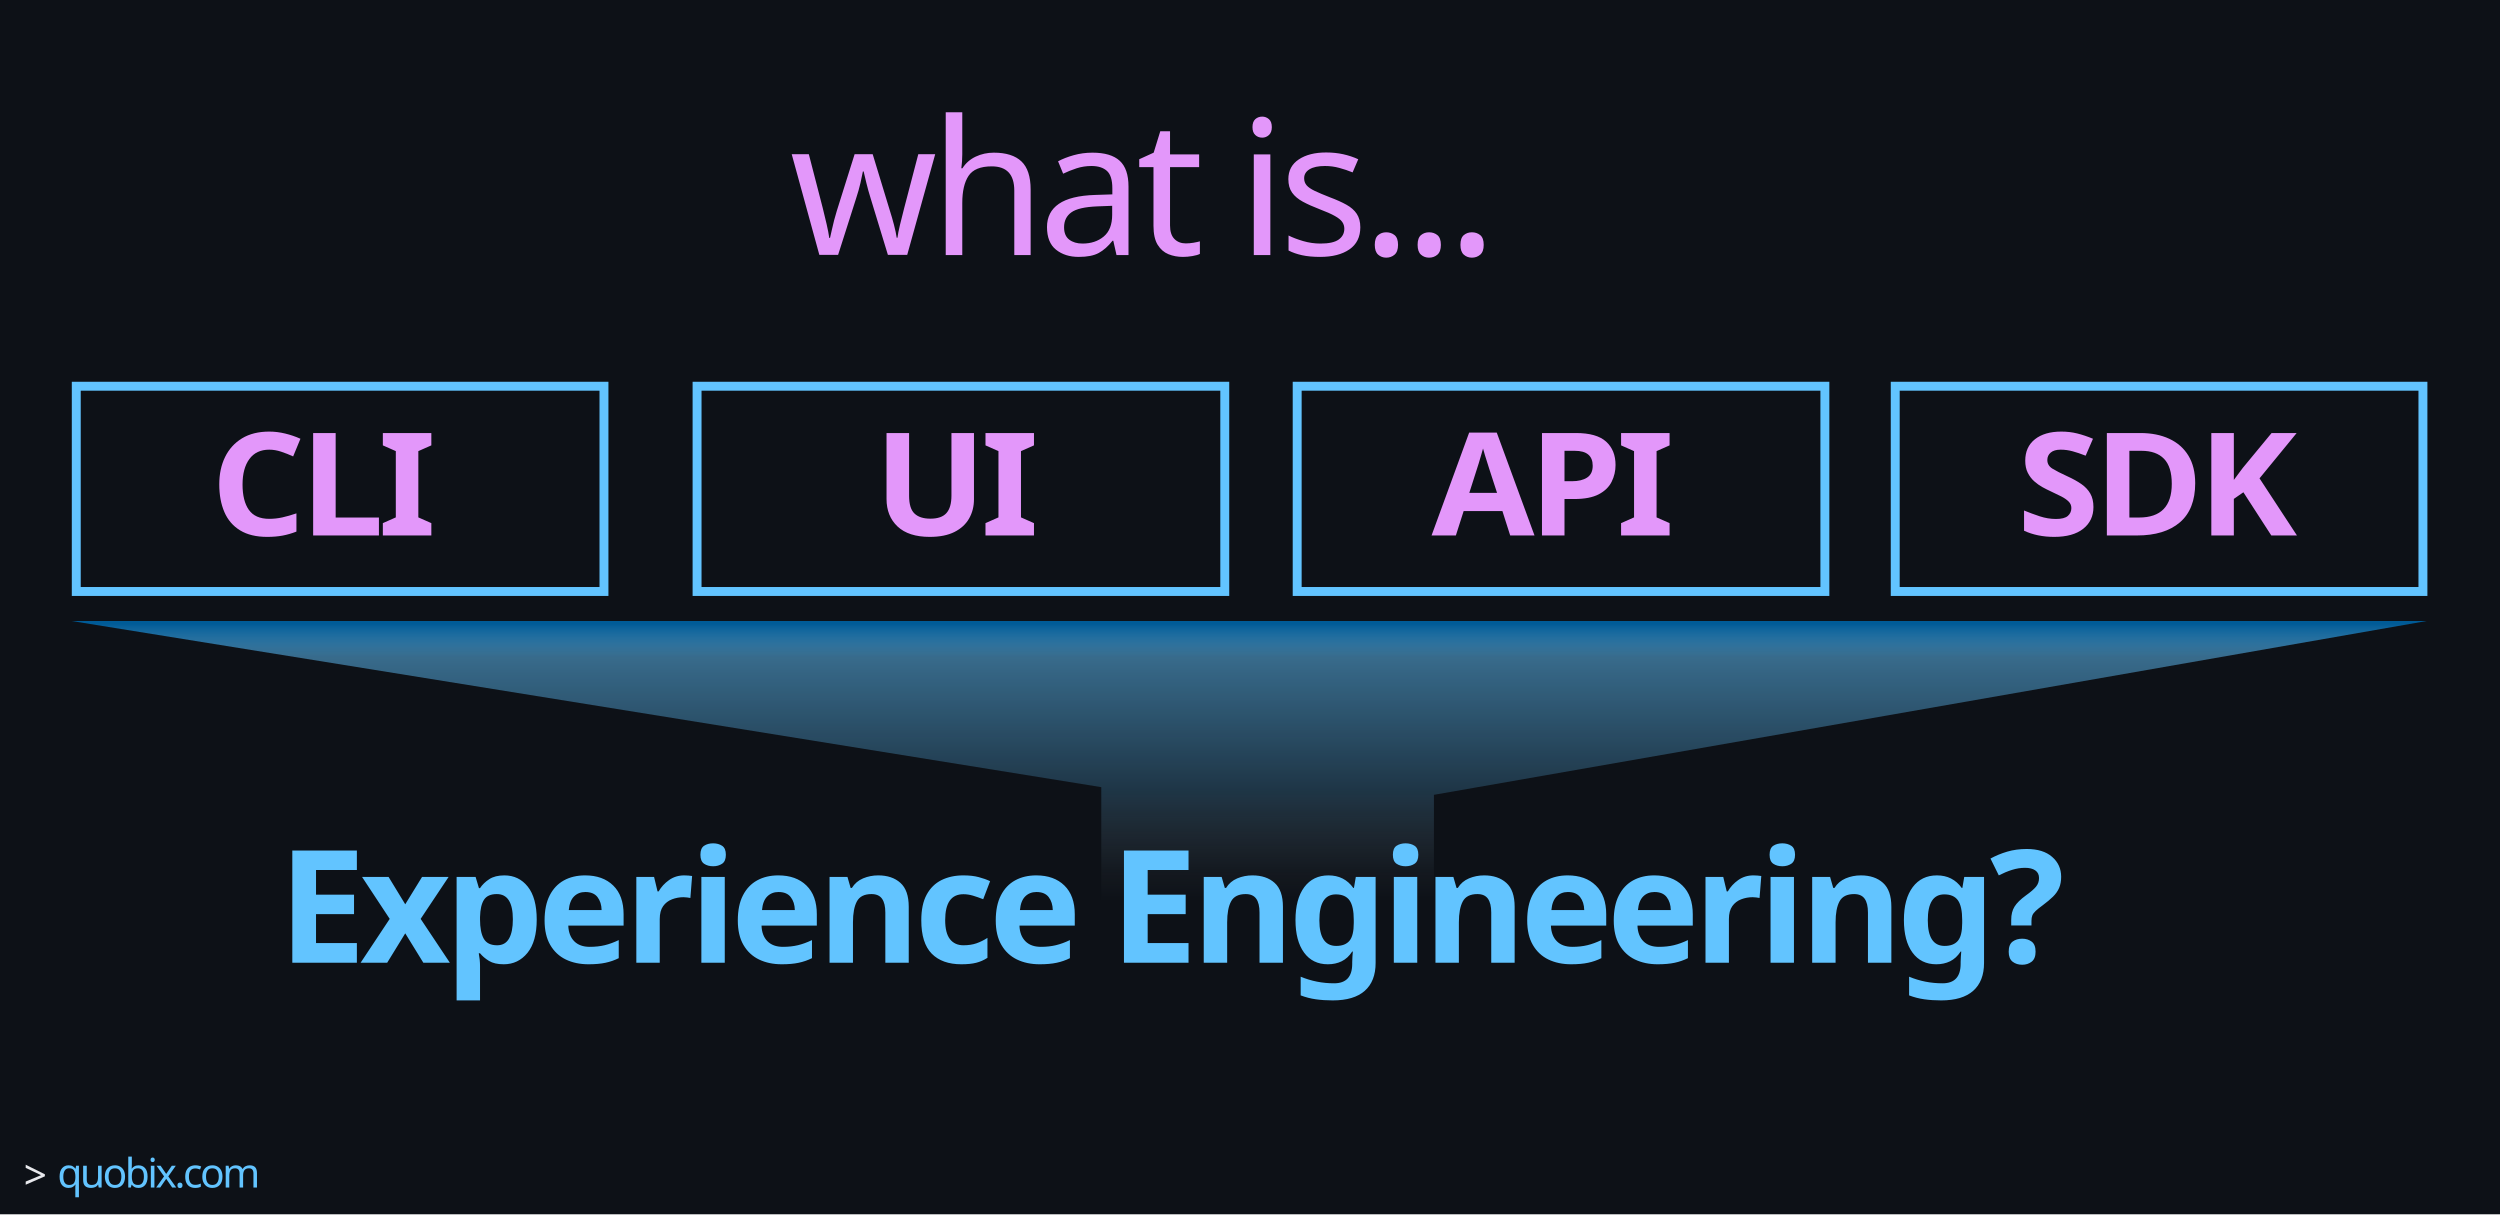
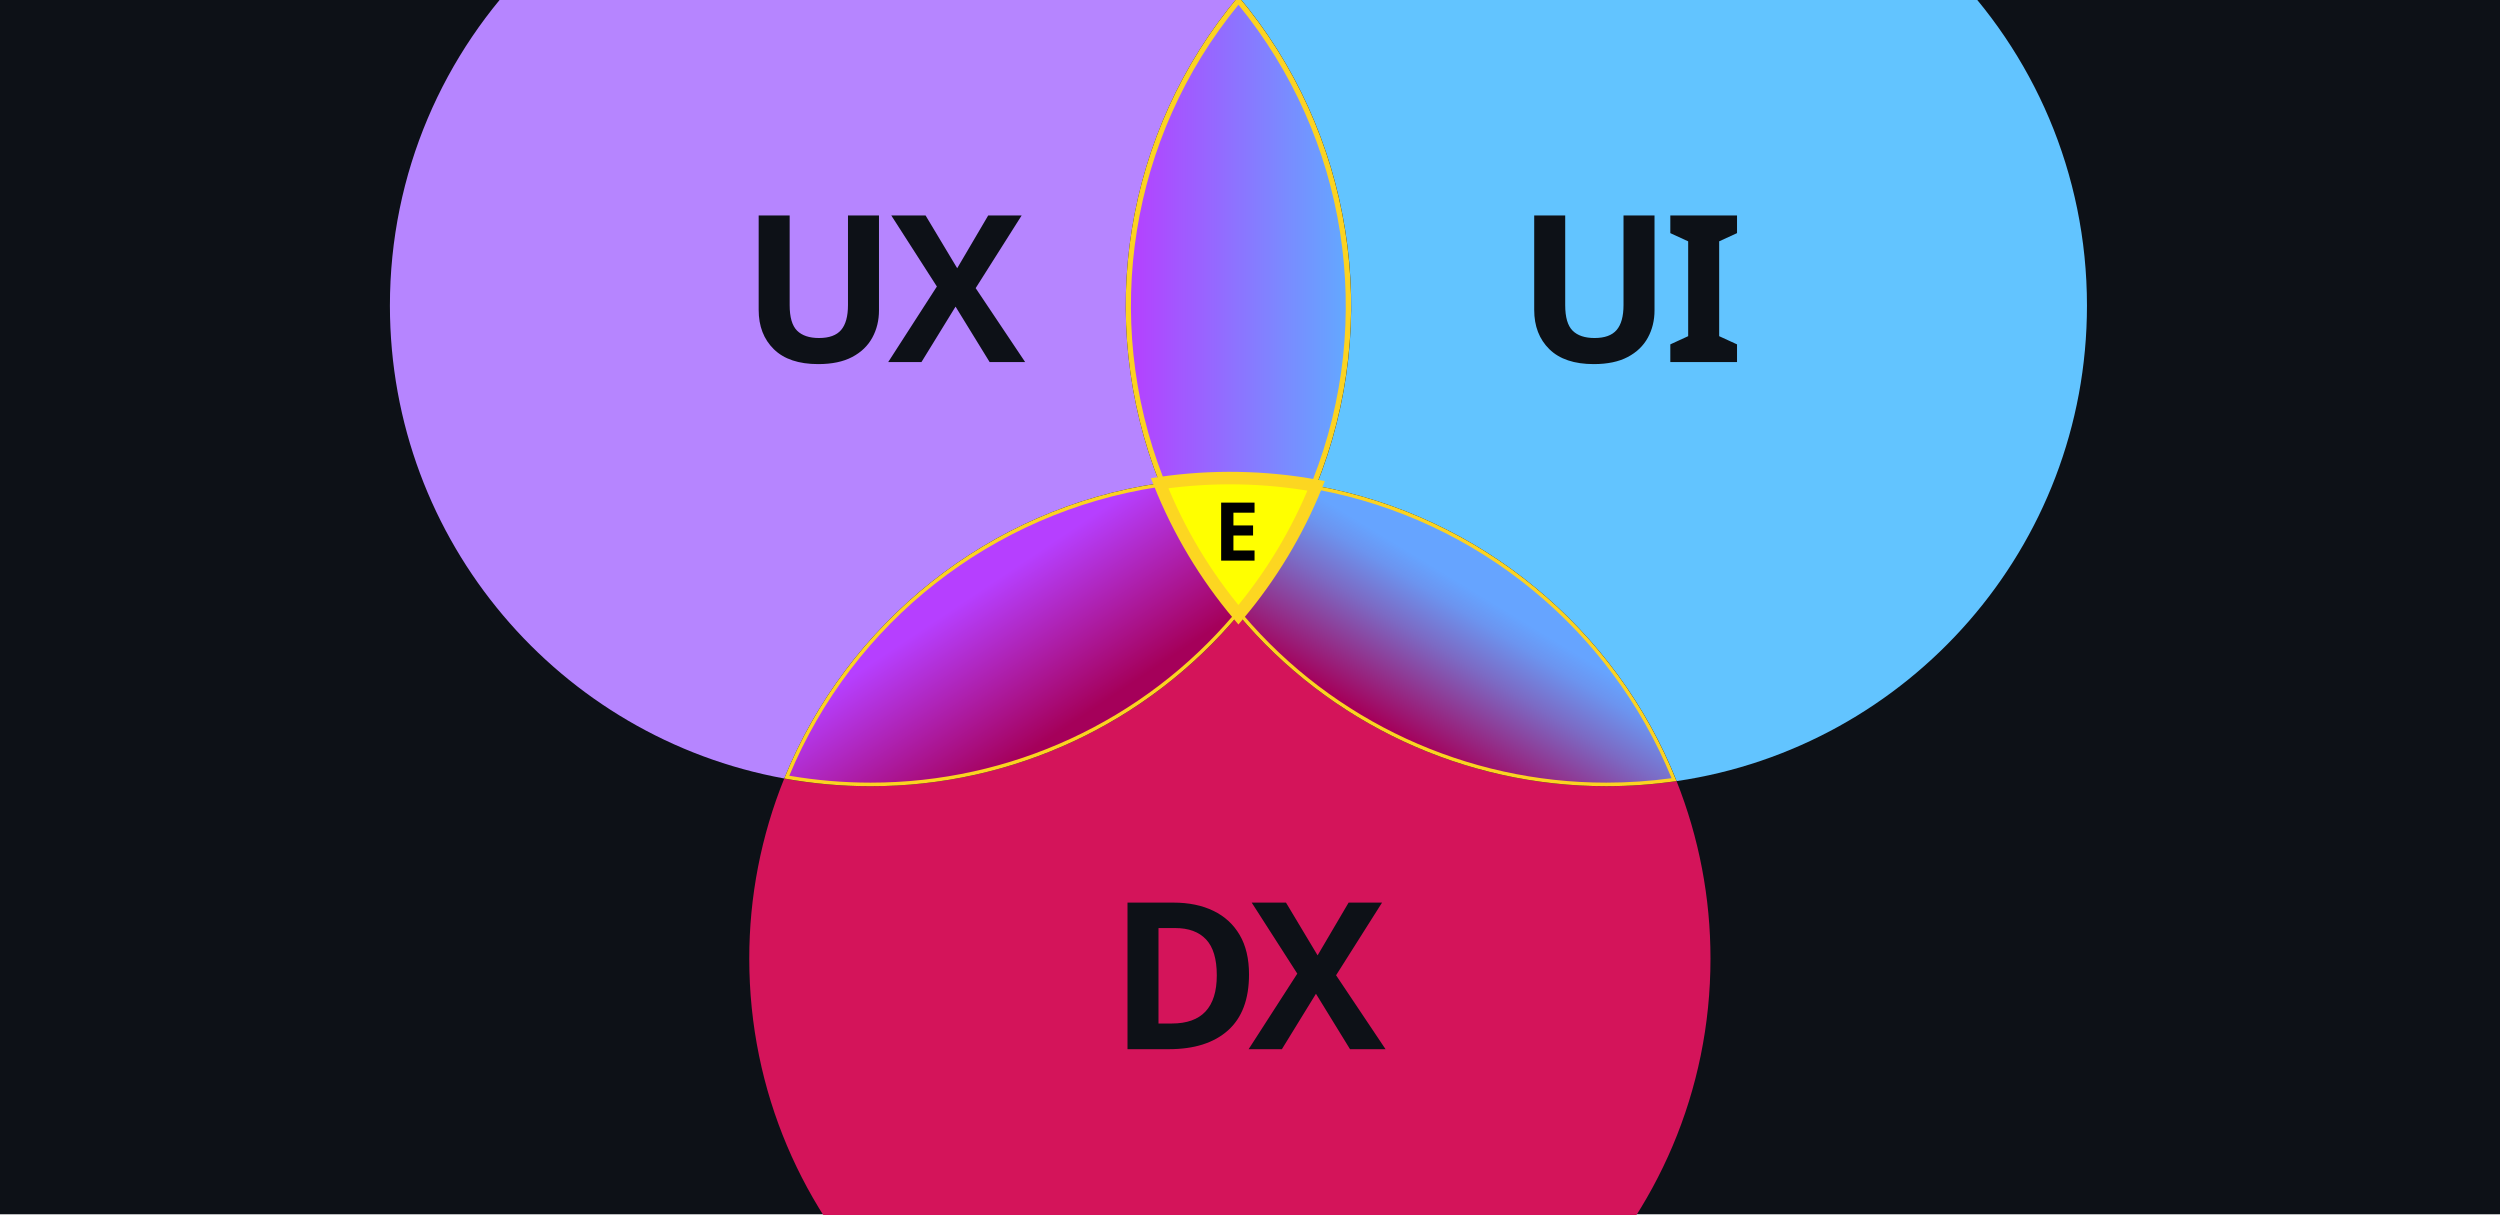
<svg xmlns="http://www.w3.org/2000/svg" viewBox="0 0 1400 680">
  <defs>
-     <style>.cls-1{fill:#0d1117;}.cls-2,.cls-3{font-size:22.78px;font-family:Menlo-Regular, Menlo;letter-spacing:-0.06em;}.cls-2,.cls-8{fill:#62c4ff;}.cls-3{fill:#e8e9ed;}.cls-4{fill:none;stroke:#62c4ff;stroke-miterlimit:10;stroke-width:5px;}.cls-5,.cls-6{font-size:80.35px;}.cls-5,.cls-6,.cls-9{fill:#e397fa;}.cls-5,.cls-6,.cls-8{font-family:Menlo-Bold, Menlo;font-weight:700;}.cls-5{letter-spacing:-0.04em;}.cls-6{letter-spacing:-0.04em;}.cls-7{fill:url(#linear-gradient);}.cls-8{font-size:87.97px;letter-spacing:-0.04em;}.cls-9{font-size:105.19px;font-family:Krungthep;letter-spacing:-0.04em;}</style>
-     <linearGradient id="linear-gradient" x1="699.5" y1="504.88" x2="699.5" y2="347.75" gradientUnits="userSpaceOnUse">
-       <stop offset="0" stop-color="#cce0f4" stop-opacity="0" />
-       <stop offset="0.11" stop-color="#b8dbf6" stop-opacity="0.04" />
-       <stop offset="0.29" stop-color="#84cdfb" stop-opacity="0.14" />
-       <stop offset="0.39" stop-color="#62c4ff" stop-opacity="0.2" />
-       <stop offset="0.87" stop-color="#62c4ff" stop-opacity="0.5" />
-       <stop offset="0.99" stop-color="#005b97" />
+     <style>.cls-1,.cls-11{fill:#0d1117;}.cls-2{fill:#b685ff;}.cls-3{fill:#62c4ff;}.cls-4{fill:url(#linear-gradient);}.cls-5{fill:#fcd321;}.cls-6{fill:#d4145a;}.cls-7{fill:url(#linear-gradient-2);}.cls-8{fill:url(#linear-gradient-3);}.cls-9{fill:#ff0;stroke:#fcd621;stroke-miterlimit:10;stroke-width:7px;}.cls-10{font-size:45.5px;letter-spacing:-0.04em;}.cls-10,.cls-11{font-family:Menlo-Bold, Menlo;font-weight:700;}.cls-11{font-size:114.96px;letter-spacing:-0.04em;}</style>
+     <linearGradient id="linear-gradient" x1="631.92" y1="135.35" x2="755.13" y2="135.35" gradientUnits="userSpaceOnUse">
+       <stop offset="0" stop-color="#b63fff" />
+       <stop offset="1" stop-color="#62a9ff" />
+     </linearGradient>
+     <linearGradient id="linear-gradient-2" x1="513.83" y1="307.28" x2="585.7" y2="414.88" gradientUnits="userSpaceOnUse">
+       <stop offset="0.3" stop-color="#b63fff" />
+       <stop offset="1" stop-color="#a5005a" />
+     </linearGradient>
+     <linearGradient id="linear-gradient-3" x1="858.39" y1="320.73" x2="773.94" y2="459.35" gradientUnits="userSpaceOnUse">
+       <stop offset="0.16" stop-color="#66a4ff" />
+       <stop offset="0.24" stop-color="#6c94ef" />
+       <stop offset="0.39" stop-color="#7c6ac4" />
+       <stop offset="0.6" stop-color="#962681" />
+       <stop offset="0.72" stop-color="#a5005a" />
    </linearGradient>
  </defs>
  <g id="Layer_3" data-name="Layer 3">
    <rect class="cls-1" width="1400" height="680" />
  </g>
-   <g id="Layer_6" data-name="Layer 6">
-     <text class="cls-2" transform="translate(32.12 665.01)">quobix.com</text>
-     <text class="cls-3" transform="translate(13.25 666.09)">&gt;</text>
-   </g>
-   <g id="Layer_7" data-name="Layer 7">
-     <rect class="cls-4" x="42.71" y="216.29" width="295.51" height="114.94" />
-     <rect class="cls-4" x="390.36" y="216.29" width="295.51" height="114.94" />
-     <rect class="cls-4" x="726.42" y="216.29" width="295.51" height="114.94" />
-     <rect class="cls-4" x="1061.33" y="216.29" width="295.51" height="114.94" />
-     <text class="cls-5" transform="translate(117.95 299.86) scale(1.04 1)">CLI</text>
-     <text class="cls-6" transform="translate(1129.62 299.86) scale(1.04 1)">SDK</text>
-     <text class="cls-5" transform="translate(489.36 299.86) scale(1.04 1)">UI</text>
-     <text class="cls-6" transform="translate(801.67 299.86) scale(1.04 1)">API</text>
-     <polygon class="cls-7" points="40 347.75 616.72 440.81 616.72 504.65 803 504.88 803 445.1 1359 347.75 40 347.75" />
-     <text class="cls-8" transform="translate(155.77 539.12)">Experience Engineering?</text>
-     <text class="cls-9" transform="translate(442.2 142.82)">what is...</text>
+   <g id="Layer_9" data-name="Layer 9">
+     <path class="cls-2" d="M649.4,270.59A269.43,269.43,0,0,1,693.52-2a268.56,268.56,0,0,0-206-96C338.85-98,218.35,22.5,218.35,171.14c0,132.15,95.24,242,220.82,264.81C474.37,349,553.7,284.6,649.4,270.59Z" />
+     <path class="cls-3" d="M1168.7,171.14C1168.7,22.5,1048.2-98,899.56-98a268.57,268.57,0,0,0-206,96,269.34,269.34,0,0,1,43.53,274.06c92.2,16.72,168,80.39,201.84,165.36C1068.89,418.37,1168.7,306.42,1168.7,171.14Z" />
+     <path class="cls-4" d="M736.11,270.36a273.1,273.1,0,0,0-85.75-1.43A267.93,267.93,0,0,1,693.52.33a267.84,267.84,0,0,1,42.59,270Z" />
+     <path class="cls-5" d="M693.52,2.69a266.36,266.36,0,0,1,41.65,266,274.82,274.82,0,0,0-83.85-1.39A265.81,265.81,0,0,1,693.52,2.69m0-4.7a269.43,269.43,0,0,0-44.12,272.6,271.39,271.39,0,0,1,87.65,1.46A269.34,269.34,0,0,0,693.52-2Z" />
+     <path class="cls-6" d="M693.52,344.29a268.56,268.56,0,0,1-206,96A270.79,270.79,0,0,1,439.17,436a268.21,268.21,0,0,0-19.58,100.91C419.59,685.5,540.09,806,688.73,806S957.87,685.5,957.87,536.86a268.45,268.45,0,0,0-19-99.45,271.33,271.33,0,0,1-39.33,2.87A268.57,268.57,0,0,1,693.52,344.29Z" />
+     <path class="cls-7" d="M487.49,439.28a270.82,270.82,0,0,1-46.93-4.1c35.71-87.07,115.33-149.6,208.2-163.49a269.43,269.43,0,0,0,43.46,72.6A267.71,267.71,0,0,1,487.49,439.28Z" />
+     <path class="cls-5" d="M648.13,272.8a270.45,270.45,0,0,0,42.78,71.48,266.71,266.71,0,0,1-203.42,94A269.69,269.69,0,0,1,442,434.41,267.49,267.49,0,0,1,648.13,272.8m1.27-2.21c-95.7,14-175,78.39-210.23,165.36a270.79,270.79,0,0,0,48.32,4.33,268.56,268.56,0,0,0,206-96,269.14,269.14,0,0,1-44.12-73.7Z" />
+     <path class="cls-8" d="M899.56,439.28a267.71,267.71,0,0,1-204.73-95,269.47,269.47,0,0,0,42.84-71.11A268.58,268.58,0,0,1,937.49,436.6,271,271,0,0,1,899.56,439.28Z" />
+     <path class="cls-5" d="M738.29,274.31A267.61,267.61,0,0,1,936.08,435.79a271,271,0,0,1-36.52,2.49,266.69,266.69,0,0,1-203.42-94,270.84,270.84,0,0,0,42.15-70m-1.24-2.26a268.81,268.81,0,0,1-43.53,72.24,268.57,268.57,0,0,0,206,96,271.33,271.33,0,0,0,39.33-2.87c-33.81-85-109.64-148.64-201.84-165.36Z" />
+     <path class="cls-9" d="M649.4,270.59a269.14,269.14,0,0,0,44.12,73.7,268.81,268.81,0,0,0,43.53-72.24,271.39,271.39,0,0,0-87.65-1.46Z" />
+     <text class="cls-10" transform="translate(679.75 313.95)">E</text>
+     <text class="cls-11" transform="translate(415.09 202.74)">UX</text>
+     <text class="cls-11" transform="translate(621.06 587.54)">DX</text>
+     <text class="cls-11" transform="translate(849.39 202.74)">UI</text>
  </g>
</svg>
